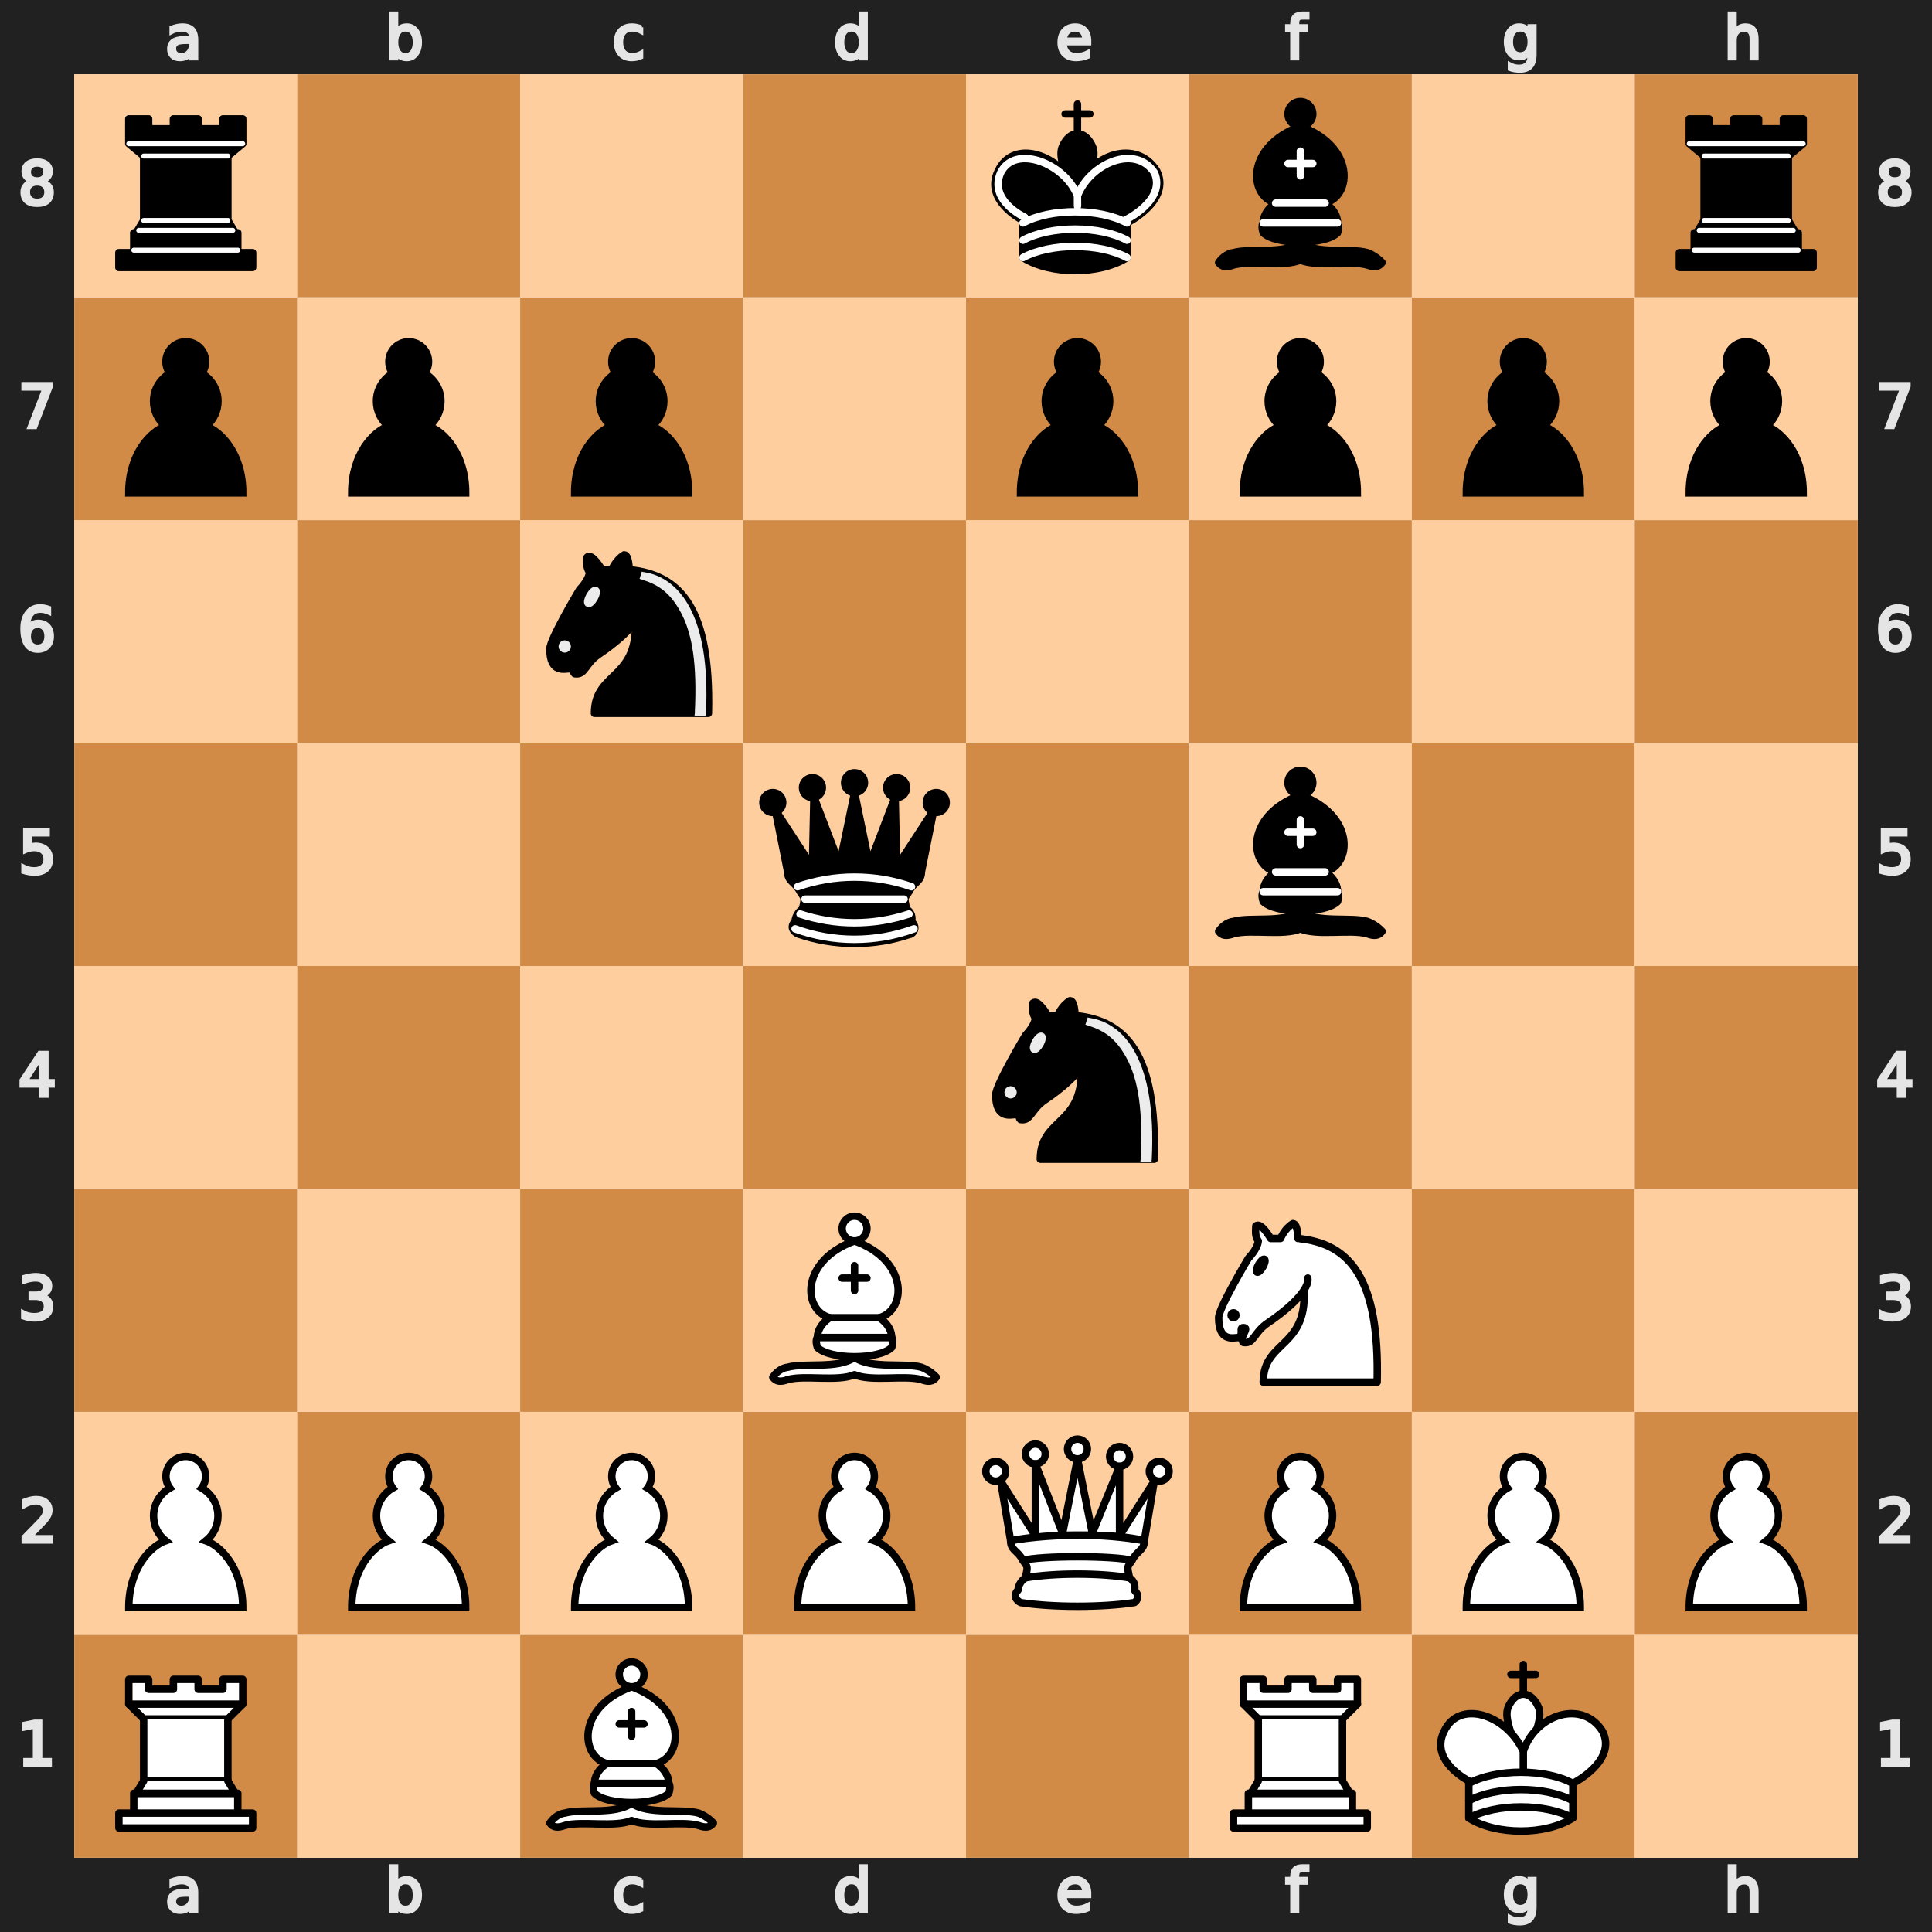
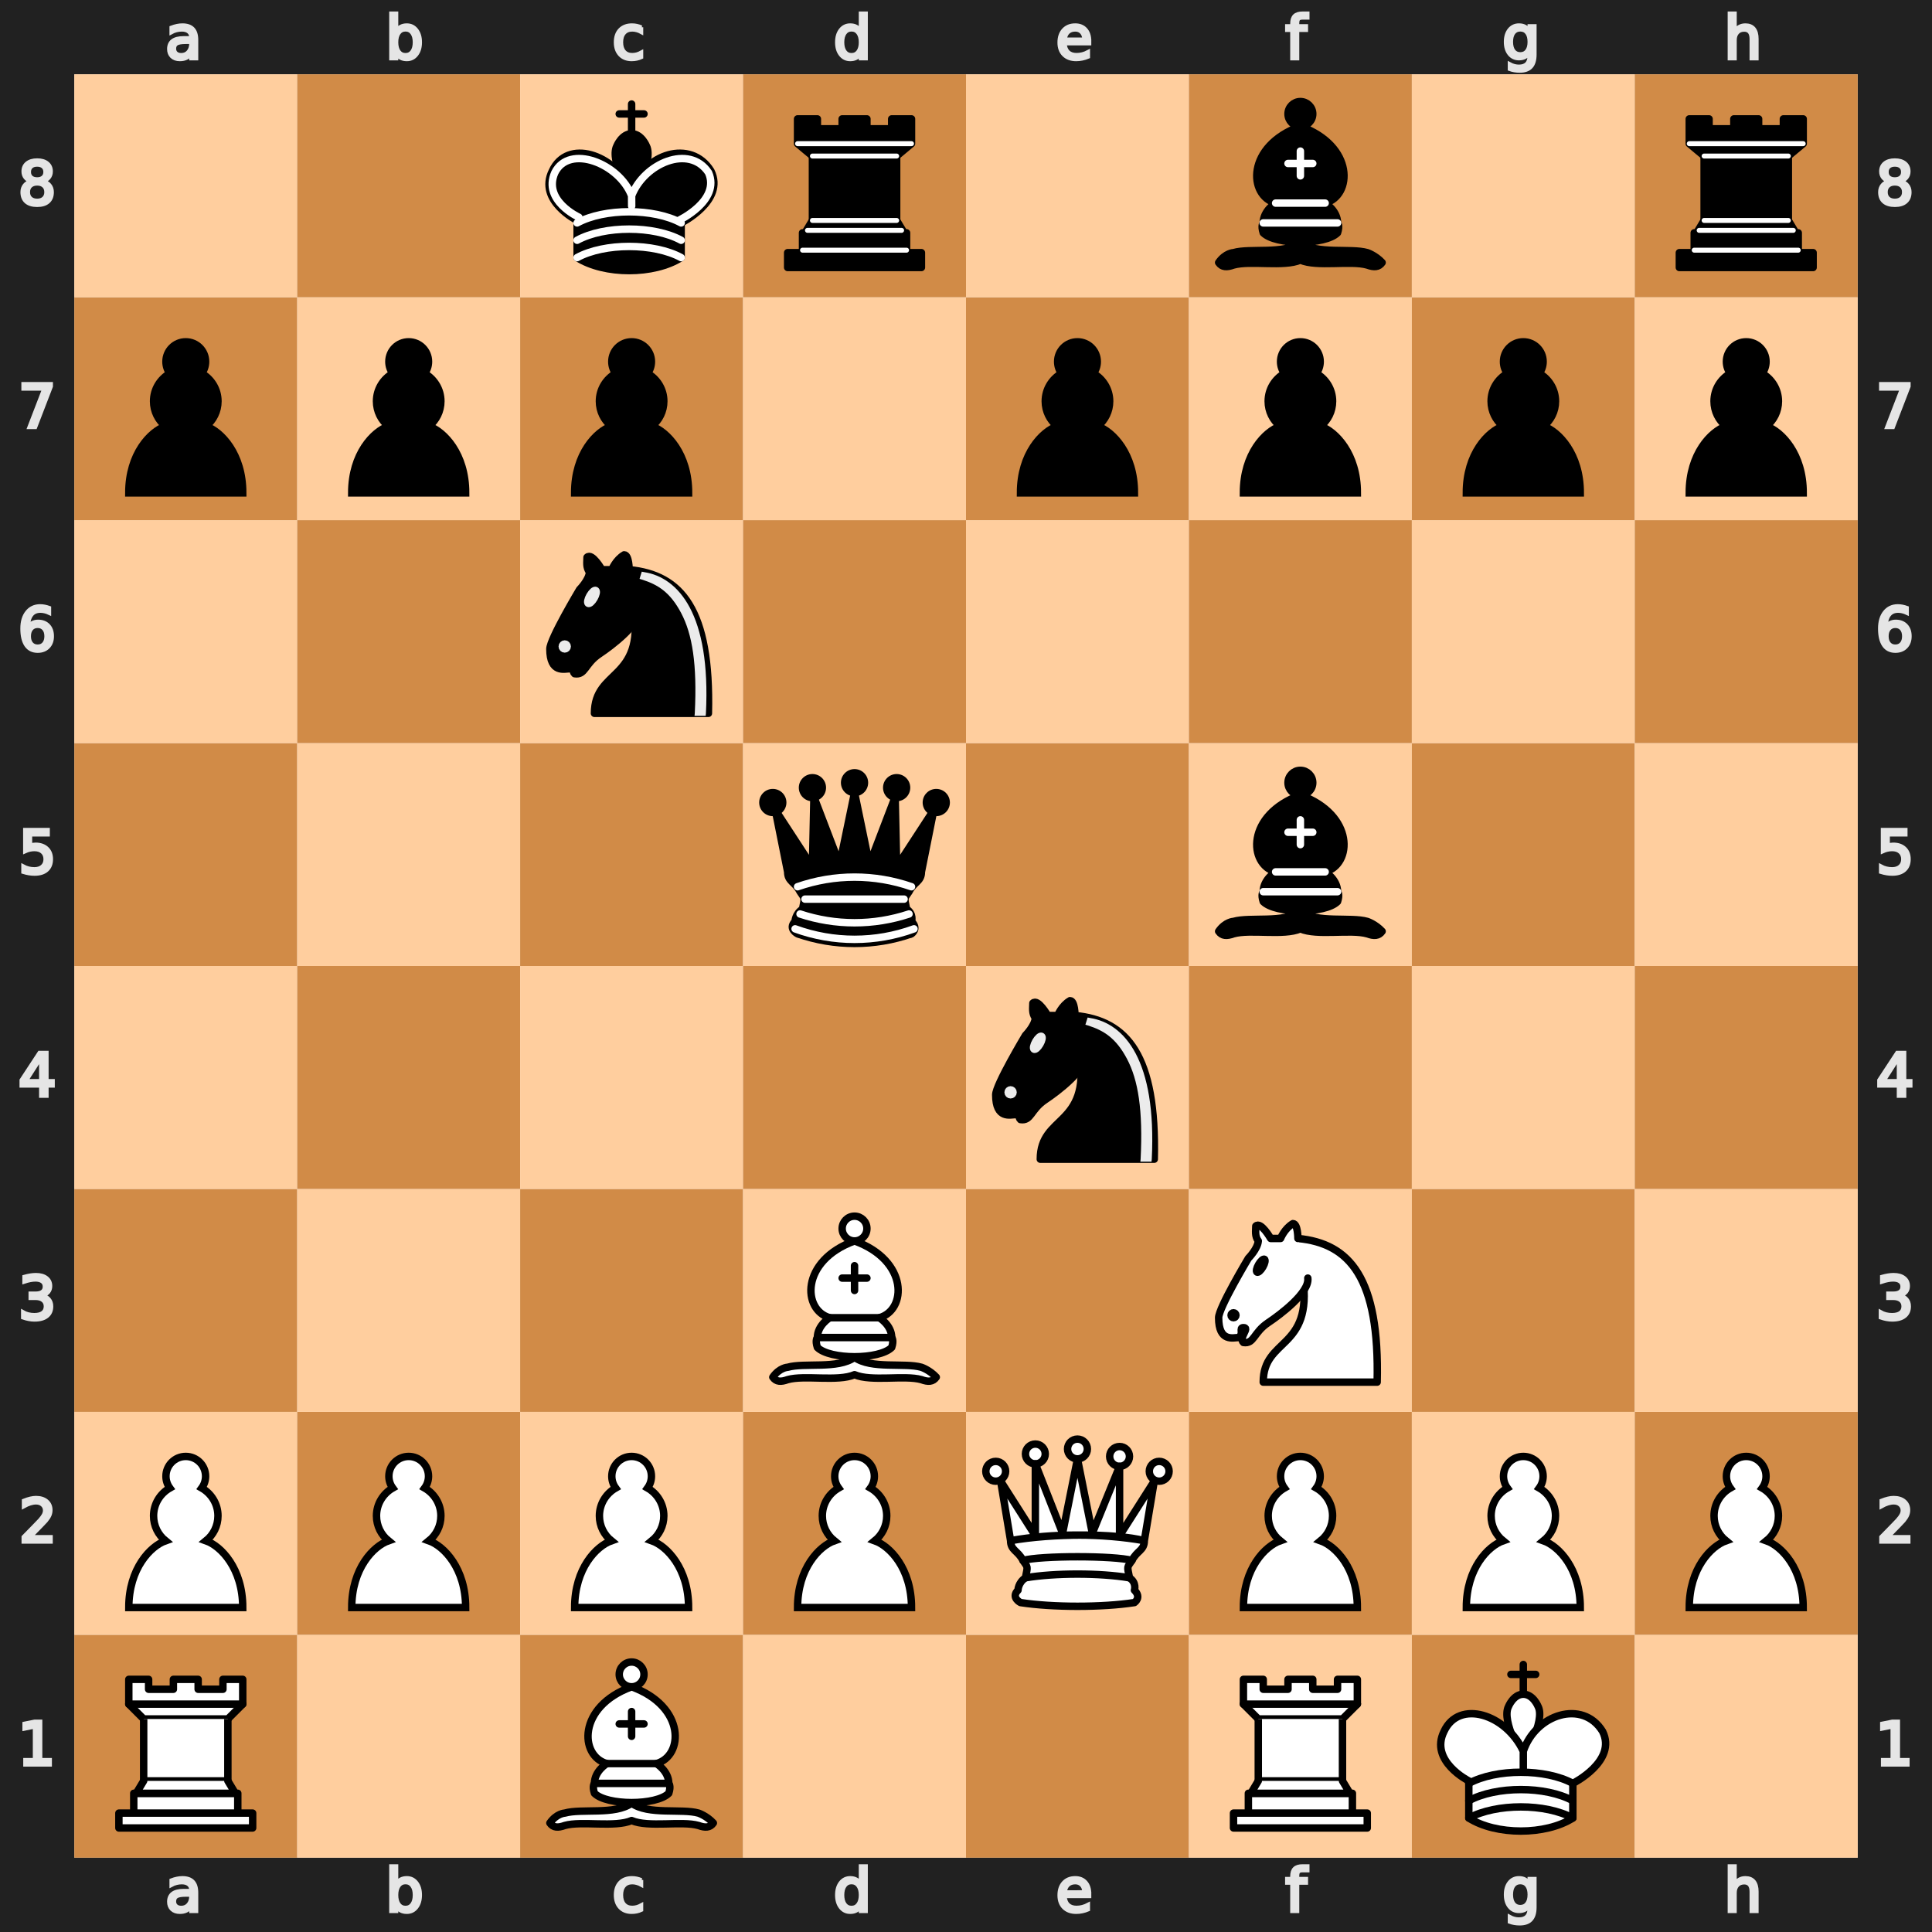
<svg xmlns="http://www.w3.org/2000/svg" xmlns:xlink="http://www.w3.org/1999/xlink" viewBox="0 0 390 390" width="600" height="600">
  <defs>
    <g id="white-pawn" class="white pawn">
      <path d="M22.5 9c-2.21 0-4 1.79-4 4 0 .89.29 1.71.78 2.38C17.33 16.5 16 18.59 16 21c0 2.03.94 3.84 2.41 5.03-3 1.06-7.41 5.55-7.41 13.47h23c0-7.92-4.41-12.41-7.41-13.47 1.47-1.19 2.41-3 2.41-5.03 0-2.41-1.33-4.5-3.28-5.62.49-.67.78-1.49.78-2.38 0-2.21-1.79-4-4-4z" fill="#fff" stroke="#000" stroke-width="1.5" stroke-linecap="round" />
    </g>
    <g id="white-knight" class="white knight" fill="none" fill-rule="evenodd" stroke="#000" stroke-width="1.5" stroke-linecap="round" stroke-linejoin="round">
      <path d="M 22,10 C 32.5,11 38.5,18 38,39 L 15,39 C 15,30 25,32.5 23,18" style="fill:#ffffff; stroke:#000000;" />
      <path d="M 24,18 C 24.38,20.91 18.45,25.37 16,27 C 13,29 13.18,31.34 11,31 C 9.958,30.06 12.41,27.96 11,28 C 10,28 11.19,29.23 10,30 C 9,30 5.997,31 6,26 C 6,24 12,14 12,14 C 12,14 13.89,12.1 14,10.5 C 13.27,9.506 13.5,8.5 13.5,7.5 C 14.5,6.5 16.5,10 16.5,10 L 18.5,10 C 18.5,10 19.28,8.008 21,7 C 22,7 22,10 22,10" style="fill:#ffffff; stroke:#000000;" />
      <path d="M 9.5 25.5 A 0.5 0.5 0 1 1 8.5,25.5 A 0.5 0.5 0 1 1 9.5 25.5 z" style="fill:#000000; stroke:#000000;" />
      <path d="M 15 15.5 A 0.5 1.5 0 1 1 14,15.5 A 0.5 1.5 0 1 1 15 15.5 z" transform="matrix(0.866,0.5,-0.5,0.866,9.693,-5.173)" style="fill:#000000; stroke:#000000;" />
    </g>
    <g id="white-bishop" class="white bishop" fill="none" fill-rule="evenodd" stroke="#000" stroke-width="1.5" stroke-linecap="round" stroke-linejoin="round">
      <g fill="#fff" stroke-linecap="butt">
        <path d="M9 36c3.39-.97 10.11.43 13.5-2 3.39 2.43 10.11 1.03 13.5 2 0 0 1.65.54 3 2-.68.97-1.65.99-3 .5-3.39-.97-10.11.46-13.5-1-3.39 1.46-10.11.03-13.5 1-1.354.49-2.323.47-3-.5 1.354-1.94 3-2 3-2zM15 32c2.5 2.5 12.5 2.5 15 0 .5-1.5 0-2 0-2 0-2.5-2.5-4-2.5-4 5.5-1.5 6-11.5-5-15.5-11 4-10.5 14-5 15.5 0 0-2.5 1.5-2.5 4 0 0-.5.5 0 2zM25 8a2.5 2.5 0 1 1-5 0 2.5 2.5 0 1 1 5 0z" />
      </g>
      <path d="M17.5 26h10M15 30h15m-7.5-14.5v5M20 18h5" stroke-linejoin="miter" />
    </g>
    <g id="white-rook" class="white rook" fill="#fff" fill-rule="evenodd" stroke="#000" stroke-width="1.5" stroke-linecap="round" stroke-linejoin="round">
      <path d="M9 39h27v-3H9v3zM12 36v-4h21v4H12zM11 14V9h4v2h5V9h5v2h5V9h4v5" stroke-linecap="butt" />
      <path d="M34 14l-3 3H14l-3-3" />
      <path d="M31 17v12.5H14V17" stroke-linecap="butt" stroke-linejoin="miter" />
      <path d="M31 29.5l1.5 2.5h-20l1.5-2.5" />
      <path d="M11 14h23" fill="none" stroke-linejoin="miter" />
    </g>
    <g id="white-queen" class="white queen" fill="#fff" fill-rule="evenodd" stroke="#000" stroke-width="1.5" stroke-linecap="round" stroke-linejoin="round">
      <path d="M8 12a2 2 0 1 1-4 0 2 2 0 1 1 4 0zM24.5 7.5a2 2 0 1 1-4 0 2 2 0 1 1 4 0zM41 12a2 2 0 1 1-4 0 2 2 0 1 1 4 0zM16 8.5a2 2 0 1 1-4 0 2 2 0 1 1 4 0zM33 9a2 2 0 1 1-4 0 2 2 0 1 1 4 0z" />
      <path d="M9 26c8.5-1.5 21-1.5 27 0l2-12-7 11V11l-5.5 13.5-3-15-3 15-5.5-14V25L7 14l2 12zM9 26c0 2 1.5 2 2.5 4 1 1.5 1 1 .5 3.5-1.5 1-1.5 2.5-1.5 2.5-1.5 1.5.5 2.5.5 2.5 6.5 1 16.5 1 23 0 0 0 1.5-1 0-2.5 0 0 .5-1.5-1-2.5-.5-2.5-.5-2 .5-3.5 1-2 2.5-2 2.5-4-8.5-1.5-18.5-1.5-27 0z" stroke-linecap="butt" />
      <path d="M11.5 30c3.5-1 18.5-1 22 0M12 33.5c6-1 15-1 21 0" fill="none" />
    </g>
    <g id="white-king" class="white king" fill="none" fill-rule="evenodd" stroke="#000" stroke-width="1.5" stroke-linecap="round" stroke-linejoin="round">
      <path d="M22.5 11.63V6M20 8h5" stroke-linejoin="miter" />
      <path d="M22.5 25s4.5-7.5 3-10.5c0 0-1-2.5-3-2.5s-3 2.5-3 2.5c-1.5 3 3 10.5 3 10.5" fill="#fff" stroke-linecap="butt" stroke-linejoin="miter" />
      <path d="M11.5 37c5.5 3.5 15.5 3.5 21 0v-7s9-4.5 6-10.5c-4-6.5-13.5-3.5-16 4V27v-3.5c-3.5-7.5-13-10.5-16-4-3 6 5 10 5 10V37z" fill="#fff" />
      <path d="M11.5 30c5.5-3 15.5-3 21 0m-21 3.5c5.5-3 15.5-3 21 0m-21 3.5c5.5-3 15.5-3 21 0" />
    </g>
    <g id="black-pawn" class="black pawn">
      <path d="M22.5 9c-2.21 0-4 1.79-4 4 0 .89.29 1.71.78 2.38C17.33 16.5 16 18.59 16 21c0 2.03.94 3.84 2.41 5.03-3 1.06-7.41 5.55-7.41 13.47h23c0-7.92-4.41-12.41-7.41-13.47 1.47-1.19 2.41-3 2.41-5.03 0-2.41-1.33-4.5-3.28-5.62.49-.67.78-1.49.78-2.38 0-2.21-1.79-4-4-4z" fill="#000" stroke="#000" stroke-width="1.5" stroke-linecap="round" />
    </g>
    <g id="black-knight" class="black knight" fill="none" fill-rule="evenodd" stroke="#000" stroke-width="1.5" stroke-linecap="round" stroke-linejoin="round">
      <path d="M 22,10 C 32.5,11 38.5,18 38,39 L 15,39 C 15,30 25,32.5 23,18" style="fill:#000000; stroke:#000000;" />
      <path d="M 24,18 C 24.38,20.91 18.45,25.37 16,27 C 13,29 13.18,31.34 11,31 C 9.958,30.06 12.41,27.96 11,28 C 10,28 11.19,29.23 10,30 C 9,30 5.997,31 6,26 C 6,24 12,14 12,14 C 12,14 13.89,12.1 14,10.5 C 13.27,9.506 13.5,8.5 13.5,7.5 C 14.5,6.5 16.5,10 16.5,10 L 18.5,10 C 18.5,10 19.28,8.008 21,7 C 22,7 22,10 22,10" style="fill:#000000; stroke:#000000;" />
      <path d="M 9.5 25.5 A 0.5 0.5 0 1 1 8.5,25.5 A 0.5 0.5 0 1 1 9.5 25.5 z" style="fill:#ececec; stroke:#ececec;" />
      <path d="M 15 15.5 A 0.5 1.5 0 1 1 14,15.5 A 0.5 1.5 0 1 1 15 15.5 z" transform="matrix(0.866,0.5,-0.5,0.866,9.693,-5.173)" style="fill:#ececec; stroke:#ececec;" />
      <path d="M 24.55,10.4 L 24.1,11.85 L 24.6,12 C 27.75,13 30.25,14.49 32.5,18.75 C 34.75,23.01 35.75,29.06 35.25,39 L 35.2,39.5 L 37.45,39.5 L 37.5,39 C 38,28.94 36.62,22.15 34.25,17.66 C 31.88,13.17 28.46,11.02 25.06,10.5 L 24.55,10.4 z " style="fill:#ececec; stroke:none;" />
    </g>
    <g id="black-bishop" class="black bishop" fill="none" fill-rule="evenodd" stroke="#000" stroke-width="1.5" stroke-linecap="round" stroke-linejoin="round">
      <path d="M9 36c3.39-.97 10.11.43 13.5-2 3.39 2.43 10.11 1.03 13.5 2 0 0 1.65.54 3 2-.68.97-1.65.99-3 .5-3.39-.97-10.11.46-13.5-1-3.39 1.46-10.11.03-13.5 1-1.354.49-2.323.47-3-.5 1.354-1.94 3-2 3-2zm6-4c2.5 2.5 12.5 2.5 15 0 .5-1.5 0-2 0-2 0-2.5-2.5-4-2.5-4 5.5-1.5 6-11.5-5-15.5-11 4-10.5 14-5 15.5 0 0-2.5 1.5-2.5 4 0 0-.5.5 0 2zM25 8a2.5 2.5 0 1 1-5 0 2.5 2.5 0 1 1 5 0z" fill="#000" stroke-linecap="butt" />
      <path d="M17.5 26h10M15 30h15m-7.5-14.5v5M20 18h5" stroke="#fff" stroke-linejoin="miter" />
    </g>
    <g id="black-rook" class="black rook" fill="#000" fill-rule="evenodd" stroke="#000" stroke-width="1.5" stroke-linecap="round" stroke-linejoin="round">
      <path d="M9 39h27v-3H9v3zM12.5 32l1.5-2.5h17l1.5 2.5h-20zM12 36v-4h21v4H12z" stroke-linecap="butt" />
      <path d="M14 29.5v-13h17v13H14z" stroke-linecap="butt" stroke-linejoin="miter" />
      <path d="M14 16.5L11 14h23l-3 2.5H14zM11 14V9h4v2h5V9h5v2h5V9h4v5H11z" stroke-linecap="butt" />
      <path d="M12 35.5h21M13 31.5h19M14 29.5h17M14 16.5h17M11 14h23" fill="none" stroke="#fff" stroke-width="1" stroke-linejoin="miter" />
    </g>
    <g id="black-queen" class="black queen" fill="#000" fill-rule="evenodd" stroke="#000" stroke-width="1.5" stroke-linecap="round" stroke-linejoin="round">
      <g fill="#000" stroke="none">
        <circle cx="6" cy="12" r="2.75" />
        <circle cx="14" cy="9" r="2.75" />
        <circle cx="22.5" cy="8" r="2.75" />
        <circle cx="31" cy="9" r="2.75" />
        <circle cx="39" cy="12" r="2.75" />
      </g>
      <path d="M9 26c8.5-1.5 21-1.5 27 0l2.5-12.5L31 25l-.3-14.1-5.2 13.6-3-14.5-3 14.5-5.2-13.6L14 25 6.5 13.5 9 26zM9 26c0 2 1.5 2 2.5 4 1 1.5 1 1 .5 3.5-1.5 1-1.5 2.5-1.5 2.5-1.5 1.5.5 2.5.5 2.5 6.5 1 16.5 1 23 0 0 0 1.5-1 0-2.5 0 0 .5-1.5-1-2.5-.5-2.5-.5-2 .5-3.5 1-2 2.5-2 2.5-4-8.5-1.5-18.5-1.5-27 0z" stroke-linecap="butt" />
      <path d="M11 38.5a35 35 1 0 0 23 0" fill="none" stroke-linecap="butt" />
      <path d="M11 29a35 35 1 0 1 23 0M12.5 31.5h20M11.5 34.5a35 35 1 0 0 22 0M10.5 37.5a35 35 1 0 0 24 0" fill="none" stroke="#fff" />
    </g>
    <g id="black-king" class="black king" fill="none" fill-rule="evenodd" stroke="#000" stroke-width="1.5" stroke-linecap="round" stroke-linejoin="round">
      <path d="M22.5 11.63V6" stroke-linejoin="miter" />
      <path d="M22.5 25s4.5-7.5 3-10.5c0 0-1-2.5-3-2.5s-3 2.5-3 2.5c-1.5 3 3 10.5 3 10.5" fill="#000" stroke-linecap="butt" stroke-linejoin="miter" />
      <path d="M11.5 37c5.5 3.5 15.5 3.5 21 0v-7s9-4.5 6-10.5c-4-6.5-13.5-3.5-16 4V27v-3.5c-3.5-7.5-13-10.5-16-4-3 6 5 10 5 10V37z" fill="#000" />
      <path d="M20 8h5" stroke-linejoin="miter" />
      <path d="M32 29.5s8.5-4 6.03-9.65C34.15 14 25 18 22.5 24.5l.01 2.1-.01-2.1C20 18 9.906 14 6.997 19.85c-2.497 5.65 4.853 9 4.853 9M11.5 30c5.5-3 15.5-3 21 0m-21 3.5c5.5-3 15.5-3 21 0m-21 3.5c5.5-3 15.5-3 21 0" stroke="#fff" />
    </g>
  </defs>
  <rect x="7.5" y="7.5" width="375" height="375" fill="none" stroke="#212121" stroke-width="15" />
  <g transform="translate(20, 1) scale(0.75, 0.75)" fill="#e5e5e5" stroke="#e5e5e5">
    <path d="M23.328 10.016q-1.742 0-2.414.398-.672.398-.672 1.36 0 .765.5 1.218.508.445 1.375.445 1.196 0 1.914-.843.727-.852.727-2.258v-.32zm2.867-.594v4.992h-1.437v-1.328q-.492.797-1.227 1.18-.734.375-1.797.375-1.343 0-2.14-.75-.79-.758-.79-2.024 0-1.476.985-2.226.992-.75 2.953-.75h2.016V8.75q0-.992-.656-1.531-.649-.547-1.829-.547-.75 0-1.46.18-.711.18-1.368.539V6.062q.79-.304 1.532-.453.742-.156 1.445-.156 1.898 0 2.836.984.937.985.937 2.985z" />
  </g>
  <g transform="translate(20, 375) scale(0.75, 0.75)" fill="#e5e5e5" stroke="#e5e5e5">
    <path d="M23.328 10.016q-1.742 0-2.414.398-.672.398-.672 1.36 0 .765.5 1.218.508.445 1.375.445 1.196 0 1.914-.843.727-.852.727-2.258v-.32zm2.867-.594v4.992h-1.437v-1.328q-.492.797-1.227 1.18-.734.375-1.797.375-1.343 0-2.14-.75-.79-.758-.79-2.024 0-1.476.985-2.226.992-.75 2.953-.75h2.016V8.75q0-.992-.656-1.531-.649-.547-1.829-.547-.75 0-1.46.18-.711.18-1.368.539V6.062q.79-.304 1.532-.453.742-.156 1.445-.156 1.898 0 2.836.984.937.985.937 2.985z" />
  </g>
  <g transform="translate(65, 1) scale(0.75, 0.75)" fill="#e5e5e5" stroke="#e5e5e5">
    <path d="M24.922 10.047q0-1.586-.656-2.485-.649-.906-1.79-.906-1.14 0-1.796.906-.649.899-.649 2.485 0 1.586.649 2.492.656.898 1.797.898 1.14 0 1.789-.898.656-.906.656-2.492zm-4.89-3.055q.452-.781 1.14-1.156.695-.383 1.656-.383 1.594 0 2.586 1.266 1 1.265 1 3.328 0 2.062-1 3.328-.992 1.266-2.586 1.266-.96 0-1.656-.375-.688-.383-1.14-1.164v1.312h-1.446V2.258h1.445z" />
  </g>
  <g transform="translate(65, 375) scale(0.75, 0.75)" fill="#e5e5e5" stroke="#e5e5e5">
    <path d="M24.922 10.047q0-1.586-.656-2.485-.649-.906-1.79-.906-1.14 0-1.796.906-.649.899-.649 2.485 0 1.586.649 2.492.656.898 1.797.898 1.14 0 1.789-.898.656-.906.656-2.492zm-4.89-3.055q.452-.781 1.14-1.156.695-.383 1.656-.383 1.594 0 2.586 1.266 1 1.265 1 3.328 0 2.062-1 3.328-.992 1.266-2.586 1.266-.96 0-1.656-.375-.688-.383-1.14-1.164v1.312h-1.446V2.258h1.445z" />
  </g>
  <g transform="translate(110, 1) scale(0.75, 0.75)" fill="#e5e5e5" stroke="#e5e5e5">
    <path d="M25.96 6v1.344q-.608-.336-1.226-.5-.609-.172-1.234-.172-1.398 0-2.172.89-.773.883-.773 2.485 0 1.601.773 2.492.774.883 2.172.883.625 0 1.234-.164.618-.172 1.227-.508v1.328q-.602.281-1.25.422-.64.14-1.367.14-1.977 0-3.14-1.242-1.165-1.242-1.165-3.351 0-2.14 1.172-3.367 1.18-1.227 3.227-1.227.664 0 1.296.14.633.134 1.227.407z" />
  </g>
  <g transform="translate(110, 375) scale(0.75, 0.75)" fill="#e5e5e5" stroke="#e5e5e5">
    <path d="M25.96 6v1.344q-.608-.336-1.226-.5-.609-.172-1.234-.172-1.398 0-2.172.89-.773.883-.773 2.485 0 1.601.773 2.492.774.883 2.172.883.625 0 1.234-.164.618-.172 1.227-.508v1.328q-.602.281-1.25.422-.64.14-1.367.14-1.977 0-3.14-1.242-1.165-1.242-1.165-3.351 0-2.14 1.172-3.367 1.18-1.227 3.227-1.227.664 0 1.296.14.633.134 1.227.407z" />
  </g>
  <g transform="translate(155, 1) scale(0.75, 0.75)" fill="#e5e5e5" stroke="#e5e5e5">
    <path d="M24.973 6.992V2.258h1.437v12.156h-1.437v-1.312q-.453.78-1.149 1.164-.687.375-1.656.375-1.586 0-2.586-1.266-.992-1.266-.992-3.328 0-2.063.992-3.328 1-1.266 2.586-1.266.969 0 1.656.383.696.375 1.149 1.156zm-4.899 3.055q0 1.586.649 2.492.656.898 1.797.898 1.14 0 1.796-.898.657-.906.657-2.492 0-1.586-.657-2.485-.656-.906-1.796-.906-1.141 0-1.797.906-.649.899-.649 2.485z" />
  </g>
  <g transform="translate(155, 375) scale(0.75, 0.75)" fill="#e5e5e5" stroke="#e5e5e5">
    <path d="M24.973 6.992V2.258h1.437v12.156h-1.437v-1.312q-.453.78-1.149 1.164-.687.375-1.656.375-1.586 0-2.586-1.266-.992-1.266-.992-3.328 0-2.063.992-3.328 1-1.266 2.586-1.266.969 0 1.656.383.696.375 1.149 1.156zm-4.899 3.055q0 1.586.649 2.492.656.898 1.797.898 1.14 0 1.796-.898.657-.906.657-2.492 0-1.586-.657-2.485-.656-.906-1.796-.906-1.141 0-1.797.906-.649.899-.649 2.485z" />
  </g>
  <g transform="translate(200, 1) scale(0.75, 0.75)" fill="#e5e5e5" stroke="#e5e5e5">
    <path d="M26.555 9.68v.703h-6.61q.094 1.484.89 2.265.806.774 2.235.774.828 0 1.602-.203.781-.203 1.547-.61v1.36q-.774.328-1.586.5-.813.172-1.649.172-2.093 0-3.32-1.22-1.219-1.218-1.219-3.296 0-2.148 1.157-3.406 1.164-1.266 3.132-1.266 1.766 0 2.79 1.14 1.03 1.134 1.03 3.087zm-1.438-.422q-.015-1.18-.664-1.883-.64-.703-1.703-.703-1.203 0-1.93.68-.718.68-.828 1.914z" />
  </g>
  <g transform="translate(200, 375) scale(0.75, 0.75)" fill="#e5e5e5" stroke="#e5e5e5">
    <path d="M26.555 9.68v.703h-6.61q.094 1.484.89 2.265.806.774 2.235.774.828 0 1.602-.203.781-.203 1.547-.61v1.36q-.774.328-1.586.5-.813.172-1.649.172-2.093 0-3.32-1.22-1.219-1.218-1.219-3.296 0-2.148 1.157-3.406 1.164-1.266 3.132-1.266 1.766 0 2.79 1.14 1.03 1.134 1.03 3.087zm-1.438-.422q-.015-1.18-.664-1.883-.64-.703-1.703-.703-1.203 0-1.93.68-.718.68-.828 1.914z" />
  </g>
  <g transform="translate(245, 1) scale(0.75, 0.75)" fill="#e5e5e5" stroke="#e5e5e5">
    <path d="M25.285 2.258v1.195H23.91q-.773 0-1.078.313-.297.312-.297 1.125v.773h2.367v1.117h-2.367v7.633H21.09V6.781h-1.375V5.664h1.375v-.61q0-1.46.68-2.124.68-.672 2.156-.672z" />
  </g>
  <g transform="translate(245, 375) scale(0.75, 0.75)" fill="#e5e5e5" stroke="#e5e5e5">
    <path d="M25.285 2.258v1.195H23.91q-.773 0-1.078.313-.297.312-.297 1.125v.773h2.367v1.117h-2.367v7.633H21.09V6.781h-1.375V5.664h1.375v-.61q0-1.46.68-2.124.68-.672 2.156-.672z" />
  </g>
  <g transform="translate(290, 1) scale(0.75, 0.75)" fill="#e5e5e5" stroke="#e5e5e5">
    <path d="M24.973 9.937q0-1.562-.649-2.421-.64-.86-1.804-.86-1.157 0-1.805.86-.64.859-.64 2.421 0 1.555.64 2.415.648.859 1.805.859 1.164 0 1.804-.86.649-.859.649-2.414zm1.437 3.391q0 2.234-.992 3.32-.992 1.094-3.04 1.094-.757 0-1.429-.117-.672-.11-1.304-.344v-1.398q.632.344 1.25.508.617.164 1.257.164 1.414 0 2.118-.743.703-.734.703-2.226v-.711q-.446.773-1.141 1.156-.695.383-1.664.383-1.61 0-2.594-1.227-.984-1.226-.984-3.25 0-2.03.984-3.257.985-1.227 2.594-1.227.969 0 1.664.383t1.14 1.156V5.664h1.438z" />
  </g>
  <g transform="translate(290, 375) scale(0.75, 0.75)" fill="#e5e5e5" stroke="#e5e5e5">
    <path d="M24.973 9.937q0-1.562-.649-2.421-.64-.86-1.804-.86-1.157 0-1.805.86-.64.859-.64 2.421 0 1.555.64 2.415.648.859 1.805.859 1.164 0 1.804-.86.649-.859.649-2.414zm1.437 3.391q0 2.234-.992 3.32-.992 1.094-3.04 1.094-.757 0-1.429-.117-.672-.11-1.304-.344v-1.398q.632.344 1.25.508.617.164 1.257.164 1.414 0 2.118-.743.703-.734.703-2.226v-.711q-.446.773-1.141 1.156-.695.383-1.664.383-1.61 0-2.594-1.227-.984-1.226-.984-3.25 0-2.03.984-3.257.985-1.227 2.594-1.227.969 0 1.664.383t1.14 1.156V5.664h1.438z" />
  </g>
  <g transform="translate(335, 1) scale(0.75, 0.75)" fill="#e5e5e5" stroke="#e5e5e5">
    <path d="M26.164 9.133v5.281h-1.437V9.18q0-1.243-.485-1.86-.484-.617-1.453-.617-1.164 0-1.836.742-.672.742-.672 2.024v4.945h-1.445V2.258h1.445v4.765q.516-.789 1.211-1.18.703-.39 1.617-.39 1.508 0 2.282.938.773.93.773 2.742z" />
  </g>
  <g transform="translate(335, 375) scale(0.75, 0.75)" fill="#e5e5e5" stroke="#e5e5e5">
    <path d="M26.164 9.133v5.281h-1.437V9.18q0-1.243-.485-1.86-.484-.617-1.453-.617-1.164 0-1.836.742-.672.742-.672 2.024v4.945h-1.445V2.258h1.445v4.765q.516-.789 1.211-1.18.703-.39 1.617-.39 1.508 0 2.282.938.773.93.773 2.742z" />
  </g>
  <g transform="translate(0, 335) scale(0.75, 0.75)" fill="#e5e5e5" stroke="#e5e5e5">
    <path d="M6.754 26.996h2.578v-8.898l-2.805.562v-1.437l2.79-.563h1.578v10.336h2.578v1.328h-6.72z" />
  </g>
  <g transform="translate(375, 335) scale(0.75, 0.75)" fill="#e5e5e5" stroke="#e5e5e5">
    <path d="M6.754 26.996h2.578v-8.898l-2.805.562v-1.437l2.79-.563h1.578v10.336h2.578v1.328h-6.72z" />
  </g>
  <g transform="translate(0, 290) scale(0.75, 0.75)" fill="#e5e5e5" stroke="#e5e5e5">
    <path d="M8.195 26.996h5.508v1.328H6.297v-1.328q.898-.93 2.445-2.492 1.555-1.57 1.953-2.024.758-.851 1.055-1.437.305-.594.305-1.164 0-.93-.657-1.516-.648-.586-1.695-.586-.742 0-1.57.258-.82.258-1.758.781v-1.593q.953-.383 1.781-.578.828-.196 1.516-.196 1.812 0 2.89.906 1.079.907 1.079 2.422 0 .72-.274 1.368-.265.64-.976 1.515-.196.227-1.243 1.313-1.046 1.078-2.953 3.023z" />
  </g>
  <g transform="translate(375, 290) scale(0.75, 0.75)" fill="#e5e5e5" stroke="#e5e5e5">
    <path d="M8.195 26.996h5.508v1.328H6.297v-1.328q.898-.93 2.445-2.492 1.555-1.57 1.953-2.024.758-.851 1.055-1.437.305-.594.305-1.164 0-.93-.657-1.516-.648-.586-1.695-.586-.742 0-1.57.258-.82.258-1.758.781v-1.593q.953-.383 1.781-.578.828-.196 1.516-.196 1.812 0 2.89.906 1.079.907 1.079 2.422 0 .72-.274 1.368-.265.64-.976 1.515-.196.227-1.243 1.313-1.046 1.078-2.953 3.023z" />
  </g>
  <g transform="translate(0, 245) scale(0.75, 0.75)" fill="#e5e5e5" stroke="#e5e5e5">
    <path d="M11.434 22.035q1.132.242 1.765 1.008.64.766.64 1.89 0 1.727-1.187 2.672-1.187.946-3.375.946-.734 0-1.515-.149-.774-.14-1.602-.43V26.45q.656.383 1.438.578.78.196 1.632.196 1.485 0 2.258-.586.782-.586.782-1.703 0-1.032-.727-1.61-.719-.586-2.008-.586h-1.36v-1.297h1.423q1.164 0 1.78-.46.618-.47.618-1.344 0-.899-.64-1.375-.633-.485-1.82-.485-.65 0-1.391.141-.743.14-1.633.437V16.95q.898-.25 1.68-.375.788-.125 1.484-.125 1.797 0 2.844.82 1.046.813 1.046 2.204 0 .968-.554 1.64-.555.664-1.578.922z" />
  </g>
  <g transform="translate(375, 245) scale(0.75, 0.75)" fill="#e5e5e5" stroke="#e5e5e5">
    <path d="M11.434 22.035q1.132.242 1.765 1.008.64.766.64 1.89 0 1.727-1.187 2.672-1.187.946-3.375.946-.734 0-1.515-.149-.774-.14-1.602-.43V26.45q.656.383 1.438.578.78.196 1.632.196 1.485 0 2.258-.586.782-.586.782-1.703 0-1.032-.727-1.61-.719-.586-2.008-.586h-1.36v-1.297h1.423q1.164 0 1.78-.46.618-.47.618-1.344 0-.899-.64-1.375-.633-.485-1.82-.485-.65 0-1.391.141-.743.14-1.633.437V16.95q.898-.25 1.68-.375.788-.125 1.484-.125 1.797 0 2.844.82 1.046.813 1.046 2.204 0 .968-.554 1.64-.555.664-1.578.922z" />
  </g>
  <g transform="translate(0, 200) scale(0.75, 0.75)" fill="#e5e5e5" stroke="#e5e5e5">
    <path d="M11.016 18.035L7.03 24.262h3.985zm-.414-1.375h1.984v7.602h1.664v1.312h-1.664v2.75h-1.57v-2.75H5.75v-1.523z" />
  </g>
  <g transform="translate(375, 200) scale(0.75, 0.75)" fill="#e5e5e5" stroke="#e5e5e5">
    <path d="M11.016 18.035L7.03 24.262h3.985zm-.414-1.375h1.984v7.602h1.664v1.312h-1.664v2.75h-1.57v-2.75H5.75v-1.523z" />
  </g>
  <g transform="translate(0, 155) scale(0.75, 0.75)" fill="#e5e5e5" stroke="#e5e5e5">
    <path d="M6.719 16.66h6.195v1.328h-4.75v2.86q.344-.118.688-.172.343-.063.687-.063 1.953 0 3.094 1.07 1.14 1.07 1.14 2.899 0 1.883-1.171 2.93-1.172 1.039-3.305 1.039-.735 0-1.5-.125-.758-.125-1.57-.375v-1.586q.703.383 1.453.57.75.188 1.586.188 1.351 0 2.14-.711.79-.711.79-1.93 0-1.219-.79-1.93-.789-.71-2.14-.71-.633 0-1.266.14-.625.14-1.281.438z" />
  </g>
  <g transform="translate(375, 155) scale(0.75, 0.75)" fill="#e5e5e5" stroke="#e5e5e5">
    <path d="M6.719 16.66h6.195v1.328h-4.75v2.86q.344-.118.688-.172.343-.063.687-.063 1.953 0 3.094 1.07 1.14 1.07 1.14 2.899 0 1.883-1.171 2.93-1.172 1.039-3.305 1.039-.735 0-1.5-.125-.758-.125-1.57-.375v-1.586q.703.383 1.453.57.75.188 1.586.188 1.351 0 2.14-.711.79-.711.79-1.93 0-1.219-.79-1.93-.789-.71-2.14-.71-.633 0-1.266.14-.625.14-1.281.438z" />
  </g>
  <g transform="translate(0, 110) scale(0.75, 0.75)" fill="#e5e5e5" stroke="#e5e5e5">
    <path d="M10.137 21.863q-1.063 0-1.688.727-.617.726-.617 1.992 0 1.258.617 1.992.625.727 1.688.727 1.062 0 1.68-.727.624-.734.624-1.992 0-1.266-.625-1.992-.617-.727-1.68-.727zm3.133-4.945v1.437q-.594-.28-1.204-.43-.601-.148-1.195-.148-1.562 0-2.39 1.055-.82 1.055-.938 3.188.46-.68 1.156-1.04.696-.367 1.531-.367 1.758 0 2.774 1.07 1.023 1.063 1.023 2.899 0 1.797-1.062 2.883-1.063 1.086-2.828 1.086-2.024 0-3.094-1.547-1.07-1.555-1.07-4.5 0-2.766 1.312-4.406 1.313-1.649 3.524-1.649.593 0 1.195.117.61.118 1.266.352z" />
  </g>
  <g transform="translate(375, 110) scale(0.75, 0.75)" fill="#e5e5e5" stroke="#e5e5e5">
    <path d="M10.137 21.863q-1.063 0-1.688.727-.617.726-.617 1.992 0 1.258.617 1.992.625.727 1.688.727 1.062 0 1.68-.727.624-.734.624-1.992 0-1.266-.625-1.992-.617-.727-1.68-.727zm3.133-4.945v1.437q-.594-.28-1.204-.43-.601-.148-1.195-.148-1.562 0-2.39 1.055-.82 1.055-.938 3.188.46-.68 1.156-1.04.696-.367 1.531-.367 1.758 0 2.774 1.07 1.023 1.063 1.023 2.899 0 1.797-1.062 2.883-1.063 1.086-2.828 1.086-2.024 0-3.094-1.547-1.07-1.555-1.07-4.5 0-2.766 1.312-4.406 1.313-1.649 3.524-1.649.593 0 1.195.117.61.118 1.266.352z" />
  </g>
  <g transform="translate(0, 65) scale(0.75, 0.75)" fill="#e5e5e5" stroke="#e5e5e5">
    <path d="M6.25 16.66h7.5v.672L9.516 28.324H7.867l3.985-10.336H6.25z" />
  </g>
  <g transform="translate(375, 65) scale(0.75, 0.75)" fill="#e5e5e5" stroke="#e5e5e5">
    <path d="M6.25 16.66h7.5v.672L9.516 28.324H7.867l3.985-10.336H6.25z" />
  </g>
  <g transform="translate(0, 20) scale(0.75, 0.75)" fill="#e5e5e5" stroke="#e5e5e5">
    <path d="M10 22.785q-1.125 0-1.773.602-.641.601-.641 1.656t.64 1.656q.649.602 1.774.602t1.773-.602q.649-.61.649-1.656 0-1.055-.649-1.656-.64-.602-1.773-.602zm-1.578-.672q-1.016-.25-1.586-.945-.563-.695-.563-1.695 0-1.399.993-2.211 1-.813 2.734-.813 1.742 0 2.734.813.993.812.993 2.21 0 1-.57 1.696-.563.695-1.571.945 1.14.266 1.773 1.04.641.773.641 1.89 0 1.695-1.04 2.602-1.03.906-2.96.906t-2.969-.906Q6 26.738 6 25.043q0-1.117.64-1.89.641-.774 1.782-1.04zm-.578-2.492q0 .906.562 1.414.57.508 1.594.508 1.016 0 1.586-.508.578-.508.578-1.414 0-.906-.578-1.414-.57-.508-1.586-.508-1.023 0-1.594.508-.562.508-.562 1.414z" />
  </g>
  <g transform="translate(375, 20) scale(0.75, 0.75)" fill="#e5e5e5" stroke="#e5e5e5">
    <path d="M10 22.785q-1.125 0-1.773.602-.641.601-.641 1.656t.64 1.656q.649.602 1.774.602t1.773-.602q.649-.61.649-1.656 0-1.055-.649-1.656-.64-.602-1.773-.602zm-1.578-.672q-1.016-.25-1.586-.945-.563-.695-.563-1.695 0-1.399.993-2.211 1-.813 2.734-.813 1.742 0 2.734.813.993.812.993 2.21 0 1-.57 1.696-.563.695-1.571.945 1.14.266 1.773 1.04.641.773.641 1.89 0 1.695-1.04 2.602-1.03.906-2.96.906t-2.969-.906Q6 26.738 6 25.043q0-1.117.64-1.89.641-.774 1.782-1.04zm-.578-2.492q0 .906.562 1.414.57.508 1.594.508 1.016 0 1.586-.508.578-.508.578-1.414 0-.906-.578-1.414-.57-.508-1.586-.508-1.023 0-1.594.508-.562.508-.562 1.414z" />
  </g>
  <rect x="15" y="330" width="45" height="45" class="square dark a1" stroke="none" fill="#d18b47" />
  <rect x="60" y="330" width="45" height="45" class="square light b1" stroke="none" fill="#ffce9e" />
  <rect x="105" y="330" width="45" height="45" class="square dark c1" stroke="none" fill="#d18b47" />
  <rect x="150" y="330" width="45" height="45" class="square light d1" stroke="none" fill="#ffce9e" />
  <rect x="195" y="330" width="45" height="45" class="square dark e1" stroke="none" fill="#d18b47" />
  <rect x="240" y="330" width="45" height="45" class="square light f1" stroke="none" fill="#ffce9e" />
  <rect x="285" y="330" width="45" height="45" class="square dark g1" stroke="none" fill="#d18b47" />
  <rect x="330" y="330" width="45" height="45" class="square light h1" stroke="none" fill="#ffce9e" />
  <rect x="15" y="285" width="45" height="45" class="square light a2" stroke="none" fill="#ffce9e" />
  <rect x="60" y="285" width="45" height="45" class="square dark b2" stroke="none" fill="#d18b47" />
  <rect x="105" y="285" width="45" height="45" class="square light c2" stroke="none" fill="#ffce9e" />
  <rect x="150" y="285" width="45" height="45" class="square dark d2" stroke="none" fill="#d18b47" />
  <rect x="195" y="285" width="45" height="45" class="square light e2" stroke="none" fill="#ffce9e" />
  <rect x="240" y="285" width="45" height="45" class="square dark f2" stroke="none" fill="#d18b47" />
  <rect x="285" y="285" width="45" height="45" class="square light g2" stroke="none" fill="#ffce9e" />
  <rect x="330" y="285" width="45" height="45" class="square dark h2" stroke="none" fill="#d18b47" />
  <rect x="15" y="240" width="45" height="45" class="square dark a3" stroke="none" fill="#d18b47" />
  <rect x="60" y="240" width="45" height="45" class="square light b3" stroke="none" fill="#ffce9e" />
  <rect x="105" y="240" width="45" height="45" class="square dark c3" stroke="none" fill="#d18b47" />
  <rect x="150" y="240" width="45" height="45" class="square light d3" stroke="none" fill="#ffce9e" />
  <rect x="195" y="240" width="45" height="45" class="square dark e3" stroke="none" fill="#d18b47" />
  <rect x="240" y="240" width="45" height="45" class="square light f3" stroke="none" fill="#ffce9e" />
  <rect x="285" y="240" width="45" height="45" class="square dark g3" stroke="none" fill="#d18b47" />
  <rect x="330" y="240" width="45" height="45" class="square light h3" stroke="none" fill="#ffce9e" />
  <rect x="15" y="195" width="45" height="45" class="square light a4" stroke="none" fill="#ffce9e" />
  <rect x="60" y="195" width="45" height="45" class="square dark b4" stroke="none" fill="#d18b47" />
  <rect x="105" y="195" width="45" height="45" class="square light c4" stroke="none" fill="#ffce9e" />
  <rect x="150" y="195" width="45" height="45" class="square dark d4" stroke="none" fill="#d18b47" />
  <rect x="195" y="195" width="45" height="45" class="square light e4" stroke="none" fill="#ffce9e" />
  <rect x="240" y="195" width="45" height="45" class="square dark f4" stroke="none" fill="#d18b47" />
  <rect x="285" y="195" width="45" height="45" class="square light g4" stroke="none" fill="#ffce9e" />
  <rect x="330" y="195" width="45" height="45" class="square dark h4" stroke="none" fill="#d18b47" />
  <rect x="15" y="150" width="45" height="45" class="square dark a5" stroke="none" fill="#d18b47" />
  <rect x="60" y="150" width="45" height="45" class="square light b5" stroke="none" fill="#ffce9e" />
  <rect x="105" y="150" width="45" height="45" class="square dark c5" stroke="none" fill="#d18b47" />
  <rect x="150" y="150" width="45" height="45" class="square light d5" stroke="none" fill="#ffce9e" />
  <rect x="195" y="150" width="45" height="45" class="square dark e5" stroke="none" fill="#d18b47" />
  <rect x="240" y="150" width="45" height="45" class="square light f5" stroke="none" fill="#ffce9e" />
  <rect x="285" y="150" width="45" height="45" class="square dark g5" stroke="none" fill="#d18b47" />
  <rect x="330" y="150" width="45" height="45" class="square light h5" stroke="none" fill="#ffce9e" />
  <rect x="15" y="105" width="45" height="45" class="square light a6" stroke="none" fill="#ffce9e" />
  <rect x="60" y="105" width="45" height="45" class="square dark b6" stroke="none" fill="#d18b47" />
  <rect x="105" y="105" width="45" height="45" class="square light c6" stroke="none" fill="#ffce9e" />
  <rect x="150" y="105" width="45" height="45" class="square dark d6" stroke="none" fill="#d18b47" />
  <rect x="195" y="105" width="45" height="45" class="square light e6" stroke="none" fill="#ffce9e" />
  <rect x="240" y="105" width="45" height="45" class="square dark f6" stroke="none" fill="#d18b47" />
  <rect x="285" y="105" width="45" height="45" class="square light g6" stroke="none" fill="#ffce9e" />
  <rect x="330" y="105" width="45" height="45" class="square dark h6" stroke="none" fill="#d18b47" />
  <rect x="15" y="60" width="45" height="45" class="square dark a7" stroke="none" fill="#d18b47" />
  <rect x="60" y="60" width="45" height="45" class="square light b7" stroke="none" fill="#ffce9e" />
  <rect x="105" y="60" width="45" height="45" class="square dark c7" stroke="none" fill="#d18b47" />
  <rect x="150" y="60" width="45" height="45" class="square light d7" stroke="none" fill="#ffce9e" />
  <rect x="195" y="60" width="45" height="45" class="square dark e7" stroke="none" fill="#d18b47" />
  <rect x="240" y="60" width="45" height="45" class="square light f7" stroke="none" fill="#ffce9e" />
  <rect x="285" y="60" width="45" height="45" class="square dark g7" stroke="none" fill="#d18b47" />
  <rect x="330" y="60" width="45" height="45" class="square light h7" stroke="none" fill="#ffce9e" />
  <rect x="15" y="15" width="45" height="45" class="square light a8" stroke="none" fill="#ffce9e" />
  <rect x="60" y="15" width="45" height="45" class="square dark b8" stroke="none" fill="#d18b47" />
  <rect x="105" y="15" width="45" height="45" class="square light c8" stroke="none" fill="#ffce9e" />
  <rect x="150" y="15" width="45" height="45" class="square dark d8" stroke="none" fill="#d18b47" />
  <rect x="195" y="15" width="45" height="45" class="square light e8" stroke="none" fill="#ffce9e" />
  <rect x="240" y="15" width="45" height="45" class="square dark f8" stroke="none" fill="#d18b47" />
  <rect x="285" y="15" width="45" height="45" class="square light g8" stroke="none" fill="#ffce9e" />
  <rect x="330" y="15" width="45" height="45" class="square dark h8" stroke="none" fill="#d18b47" />
  <use href="#white-rook" xlink:href="#white-rook" transform="translate(15, 330)" />
  <use href="#white-bishop" xlink:href="#white-bishop" transform="translate(105, 330)" />
  <use href="#white-rook" xlink:href="#white-rook" transform="translate(240, 330)" />
  <use href="#white-king" xlink:href="#white-king" transform="translate(285, 330)" />
  <use href="#white-pawn" xlink:href="#white-pawn" transform="translate(15, 285)" />
  <use href="#white-pawn" xlink:href="#white-pawn" transform="translate(60, 285)" />
  <use href="#white-pawn" xlink:href="#white-pawn" transform="translate(105, 285)" />
  <use href="#white-pawn" xlink:href="#white-pawn" transform="translate(150, 285)" />
  <use href="#white-queen" xlink:href="#white-queen" transform="translate(195, 285)" />
  <use href="#white-pawn" xlink:href="#white-pawn" transform="translate(240, 285)" />
  <use href="#white-pawn" xlink:href="#white-pawn" transform="translate(285, 285)" />
  <use href="#white-pawn" xlink:href="#white-pawn" transform="translate(330, 285)" />
  <use href="#white-bishop" xlink:href="#white-bishop" transform="translate(150, 240)" />
  <use href="#white-knight" xlink:href="#white-knight" transform="translate(240, 240)" />
  <use href="#black-knight" xlink:href="#black-knight" transform="translate(195, 195)" />
  <use href="#black-queen" xlink:href="#black-queen" transform="translate(150, 150)" />
  <use href="#black-bishop" xlink:href="#black-bishop" transform="translate(240, 150)" />
  <use href="#black-knight" xlink:href="#black-knight" transform="translate(105, 105)" />
  <use href="#black-pawn" xlink:href="#black-pawn" transform="translate(15, 60)" />
  <use href="#black-pawn" xlink:href="#black-pawn" transform="translate(60, 60)" />
  <use href="#black-pawn" xlink:href="#black-pawn" transform="translate(105, 60)" />
  <use href="#black-pawn" xlink:href="#black-pawn" transform="translate(195, 60)" />
  <use href="#black-pawn" xlink:href="#black-pawn" transform="translate(240, 60)" />
  <use href="#black-pawn" xlink:href="#black-pawn" transform="translate(285, 60)" />
  <use href="#black-pawn" xlink:href="#black-pawn" transform="translate(330, 60)" />
-   <use href="#black-rook" xlink:href="#black-rook" transform="translate(15, 15)" />
-   <use href="#black-king" xlink:href="#black-king" transform="translate(195, 15)" />
+   <use href="#black-king" xlink:href="#black-king" transform="translate(105, 15)" />
+   <use href="#black-rook" xlink:href="#black-rook" transform="translate(150, 15)" />
  <use href="#black-bishop" xlink:href="#black-bishop" transform="translate(240, 15)" />
  <use href="#black-rook" xlink:href="#black-rook" transform="translate(330, 15)" />
</svg>
